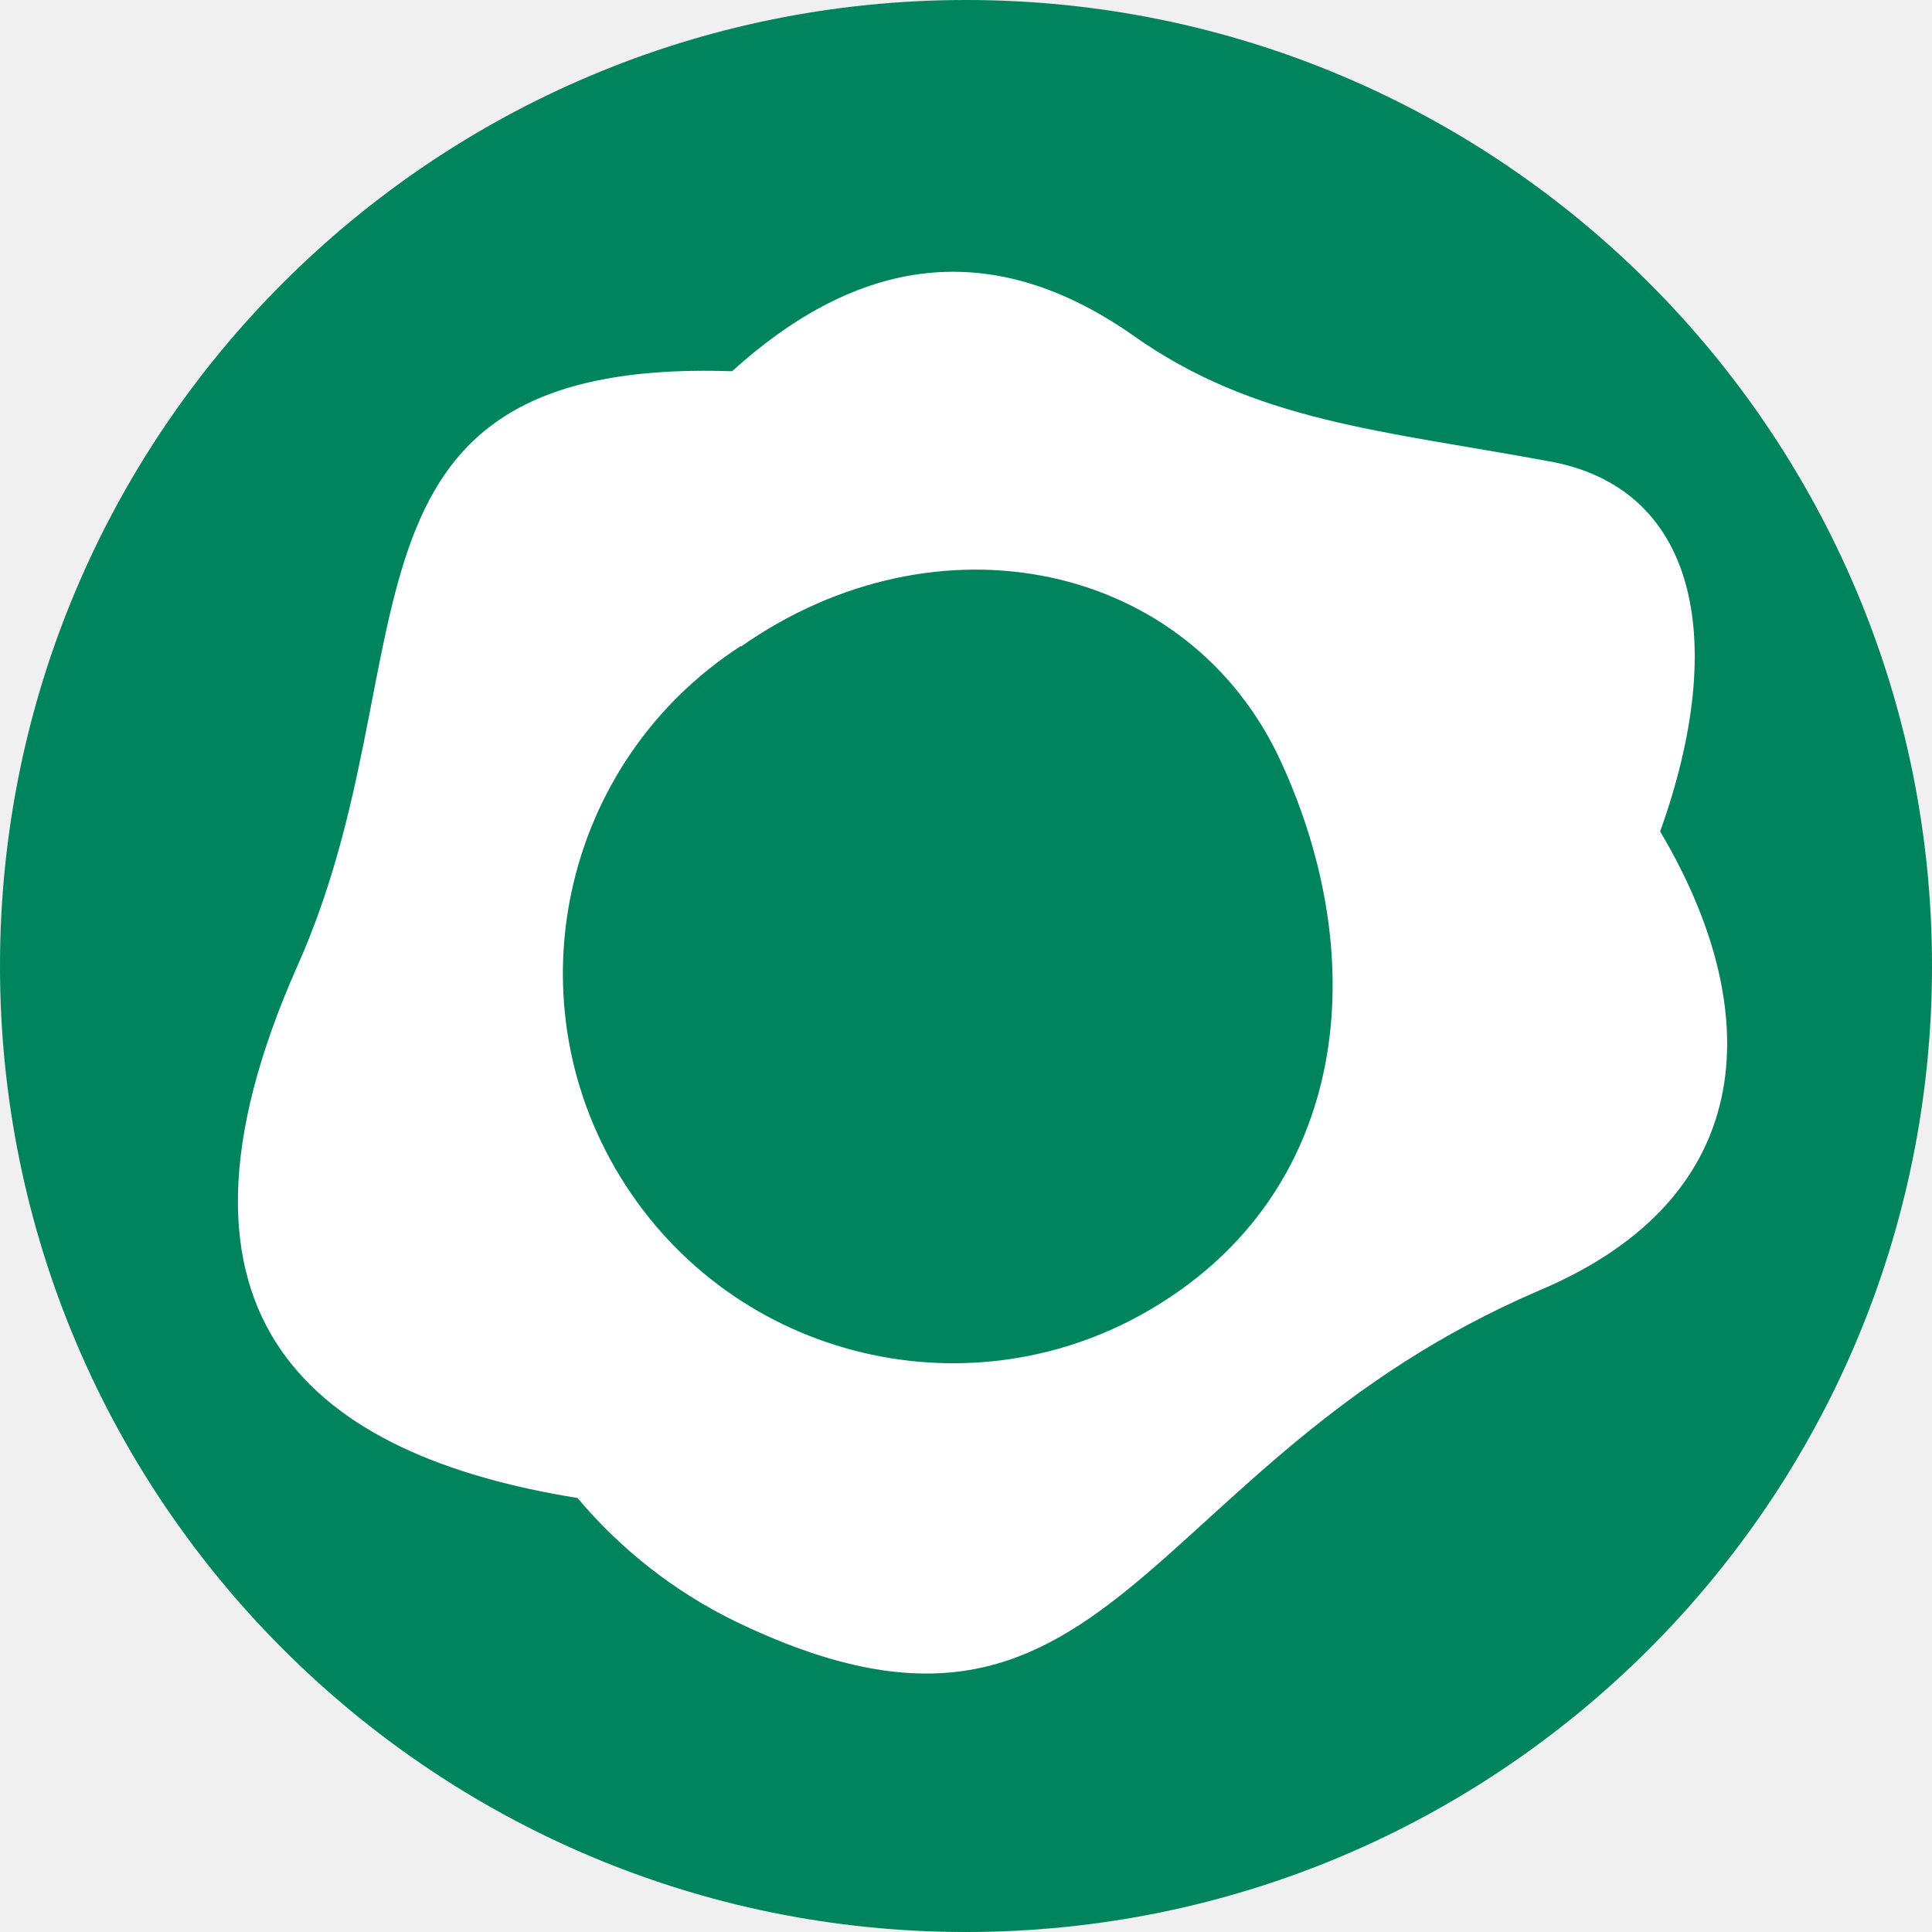
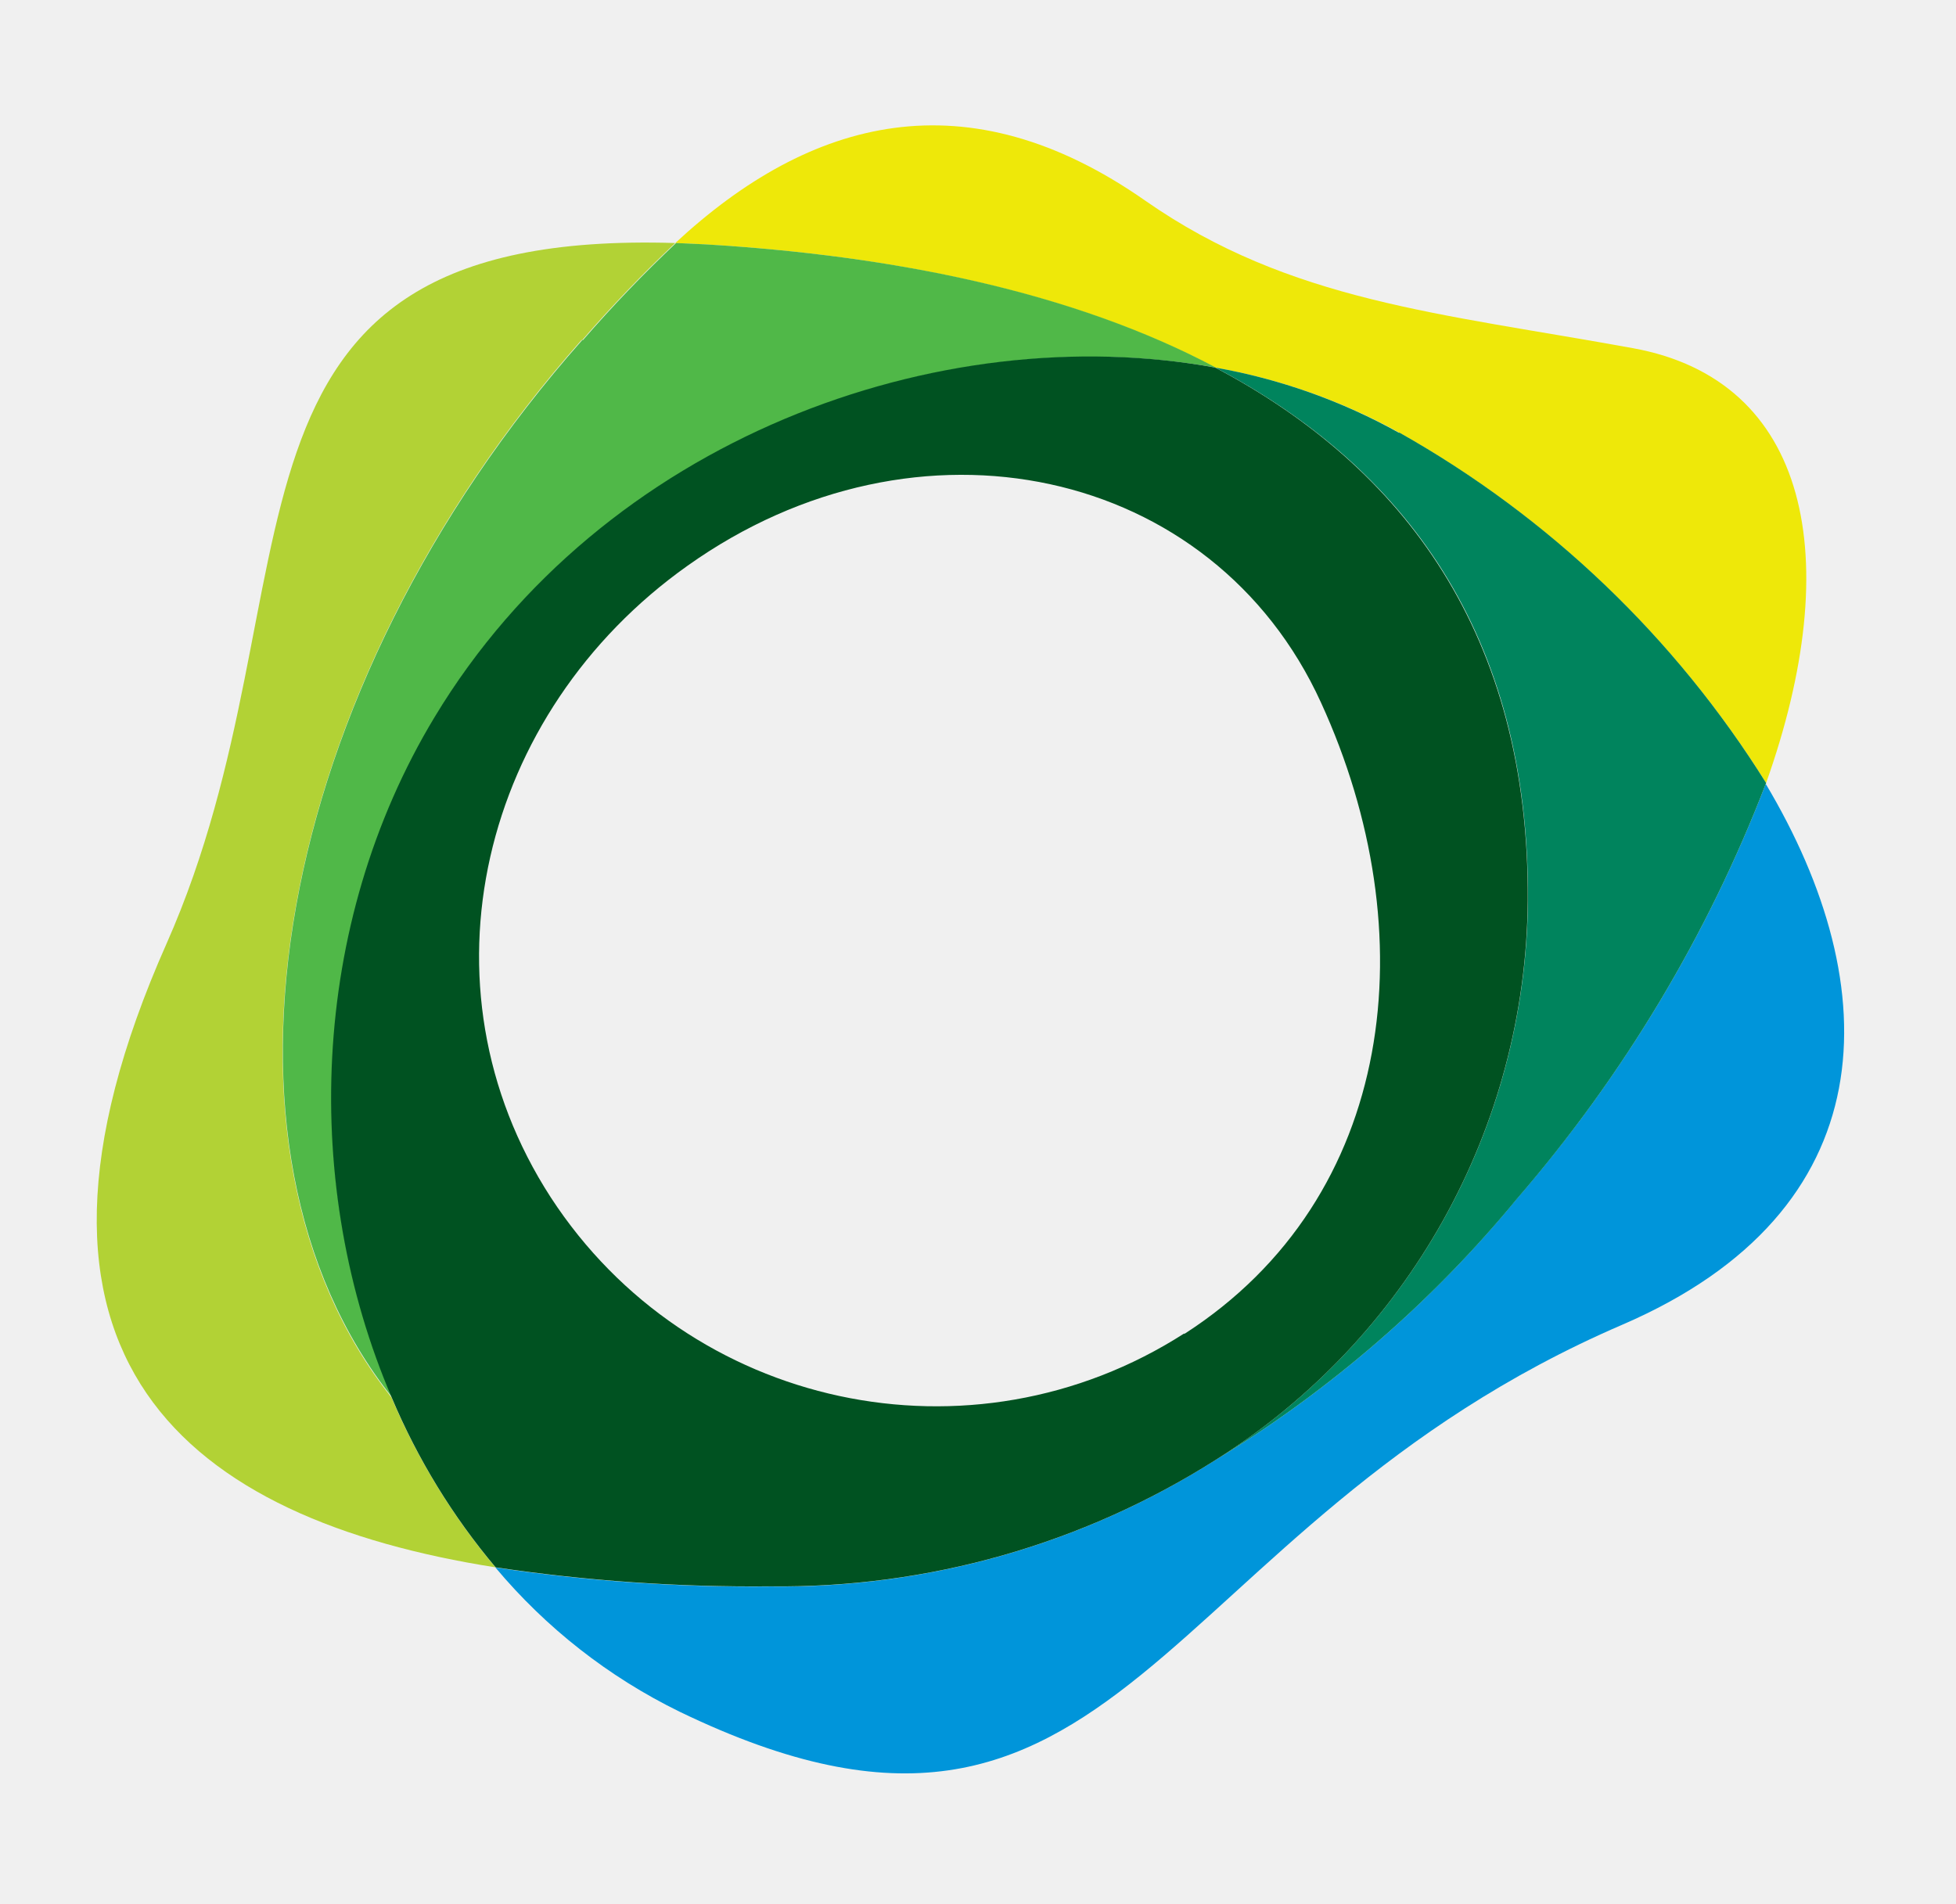
- <svg xmlns="http://www.w3.org/2000/svg" id="Layer_2" data-name="Layer 2" viewBox="0 0 28 28">
+ <svg xmlns="http://www.w3.org/2000/svg" id="Layer_2" data-name="Layer 2" viewBox="0 0 103 100.26">
  <defs>
-     <style>.cls-1{fill:none;}.cls-2{fill:#00845d;}.cls-3{fill:#fff;}</style>
+     <style>.cls-1{fill:#b2d235;}.cls-2{fill:#0095da;}.cls-3{fill:#eee809;}.cls-4{fill:#50b848;}.cls-5{fill:#00845d;}.cls-6{fill:#005221;}</style>
  </defs>
-   <rect class="cls-1" width="28" height="28" />
-   <circle class="cls-2" cx="14" cy="14" r="14" />
-   <path class="cls-3" d="M24.06,12.05c1-2.79.53-5-1.64-5.37-2.38-.44-4.24-.57-6-1.82-2.2-1.54-4.13-1-5.81.52C4.52,5.18,6.29,9.57,4.31,14c-2.28,5.14.27,7.1,4.06,7.71a7,7,0,0,0,2.27,1.78c5.49,2.66,5.84-2.28,11.65-4.78C25.56,17.34,25.57,14.59,24.06,12.05ZM10.74,9.37c2.85-2,6.5-1.23,7.83,1.68s.94,6.11-1.69,7.8a5.65,5.65,0,1,1-6.14-9.49Z" />
+   <path class="cls-1" d="M30.66,17.91a70.67,70.67,0,0,1,4.9-5.11C9.67,12,17.2,30.68,8.77,49.7-.95,71.61,9.91,80,26.09,82.55a35.22,35.22,0,0,1-5.47-8.94c-10.49-13.21-6.27-37.27,10-55.7" />
+   <path class="cls-2" d="M93,41.24A73.93,73.93,0,0,1,79.88,63.13,62.54,62.54,0,0,1,64,76.9a42.81,42.81,0,0,1-23.44,6.66,92,92,0,0,1-14.47-1,29.62,29.62,0,0,0,9.69,7.59c23.41,11.32,24.88-9.71,49.65-20.38,13.91-6,14-17.7,7.53-28.52" />
+   <path class="cls-3" d="M64,19.36a31.11,31.11,0,0,1,9.67,3.42A54.1,54.1,0,0,1,93,41.24c4.22-11.87,2.25-21.21-7-22.9-10.14-1.85-18.07-2.45-25.69-7.77C50.92,4,42.69,6.18,35.56,12.8l1.54.07C47,13.45,56.46,15.38,64,19.36" />
+   <path class="cls-4" d="M30.66,17.91c-16.31,18.43-20.53,42.49-10,55.7a40.08,40.08,0,0,1,2.26-35.85c8.84-14.66,26.56-21,41.11-18.4-7.53-4-17-5.9-26.88-6.49l-1.55-.07a70.67,70.67,0,0,0-4.9,5.11" />
+   <path class="cls-5" d="M73.66,22.79A30.87,30.87,0,0,0,64,19.36c9.93,5.24,16.54,14,16.46,28.07A35.16,35.16,0,0,1,64,76.9,62.69,62.69,0,0,0,79.88,63.14,74.09,74.09,0,0,0,93,41.24a54,54,0,0,0-19.3-18.45" />
+   <path class="cls-6" d="M64,19.36c-14.55-2.65-32.27,3.74-41.11,18.4-6.64,11-7,24.8-2.26,35.85a34.94,34.94,0,0,0,5.47,8.94,92,92,0,0,0,14.47,1A42.81,42.81,0,0,0,64,76.9,35.14,35.14,0,0,0,80.45,47.43c.08-14-6.53-22.83-16.46-28.07M62.36,70.23A24.2,24.2,0,0,1,29,63.06c-7.23-11.17-3.66-25.55,7.2-33.26C48.32,21.17,63.89,24.57,69.56,37c5.54,12.09,4,26.06-7.2,33.26" />
</svg>
